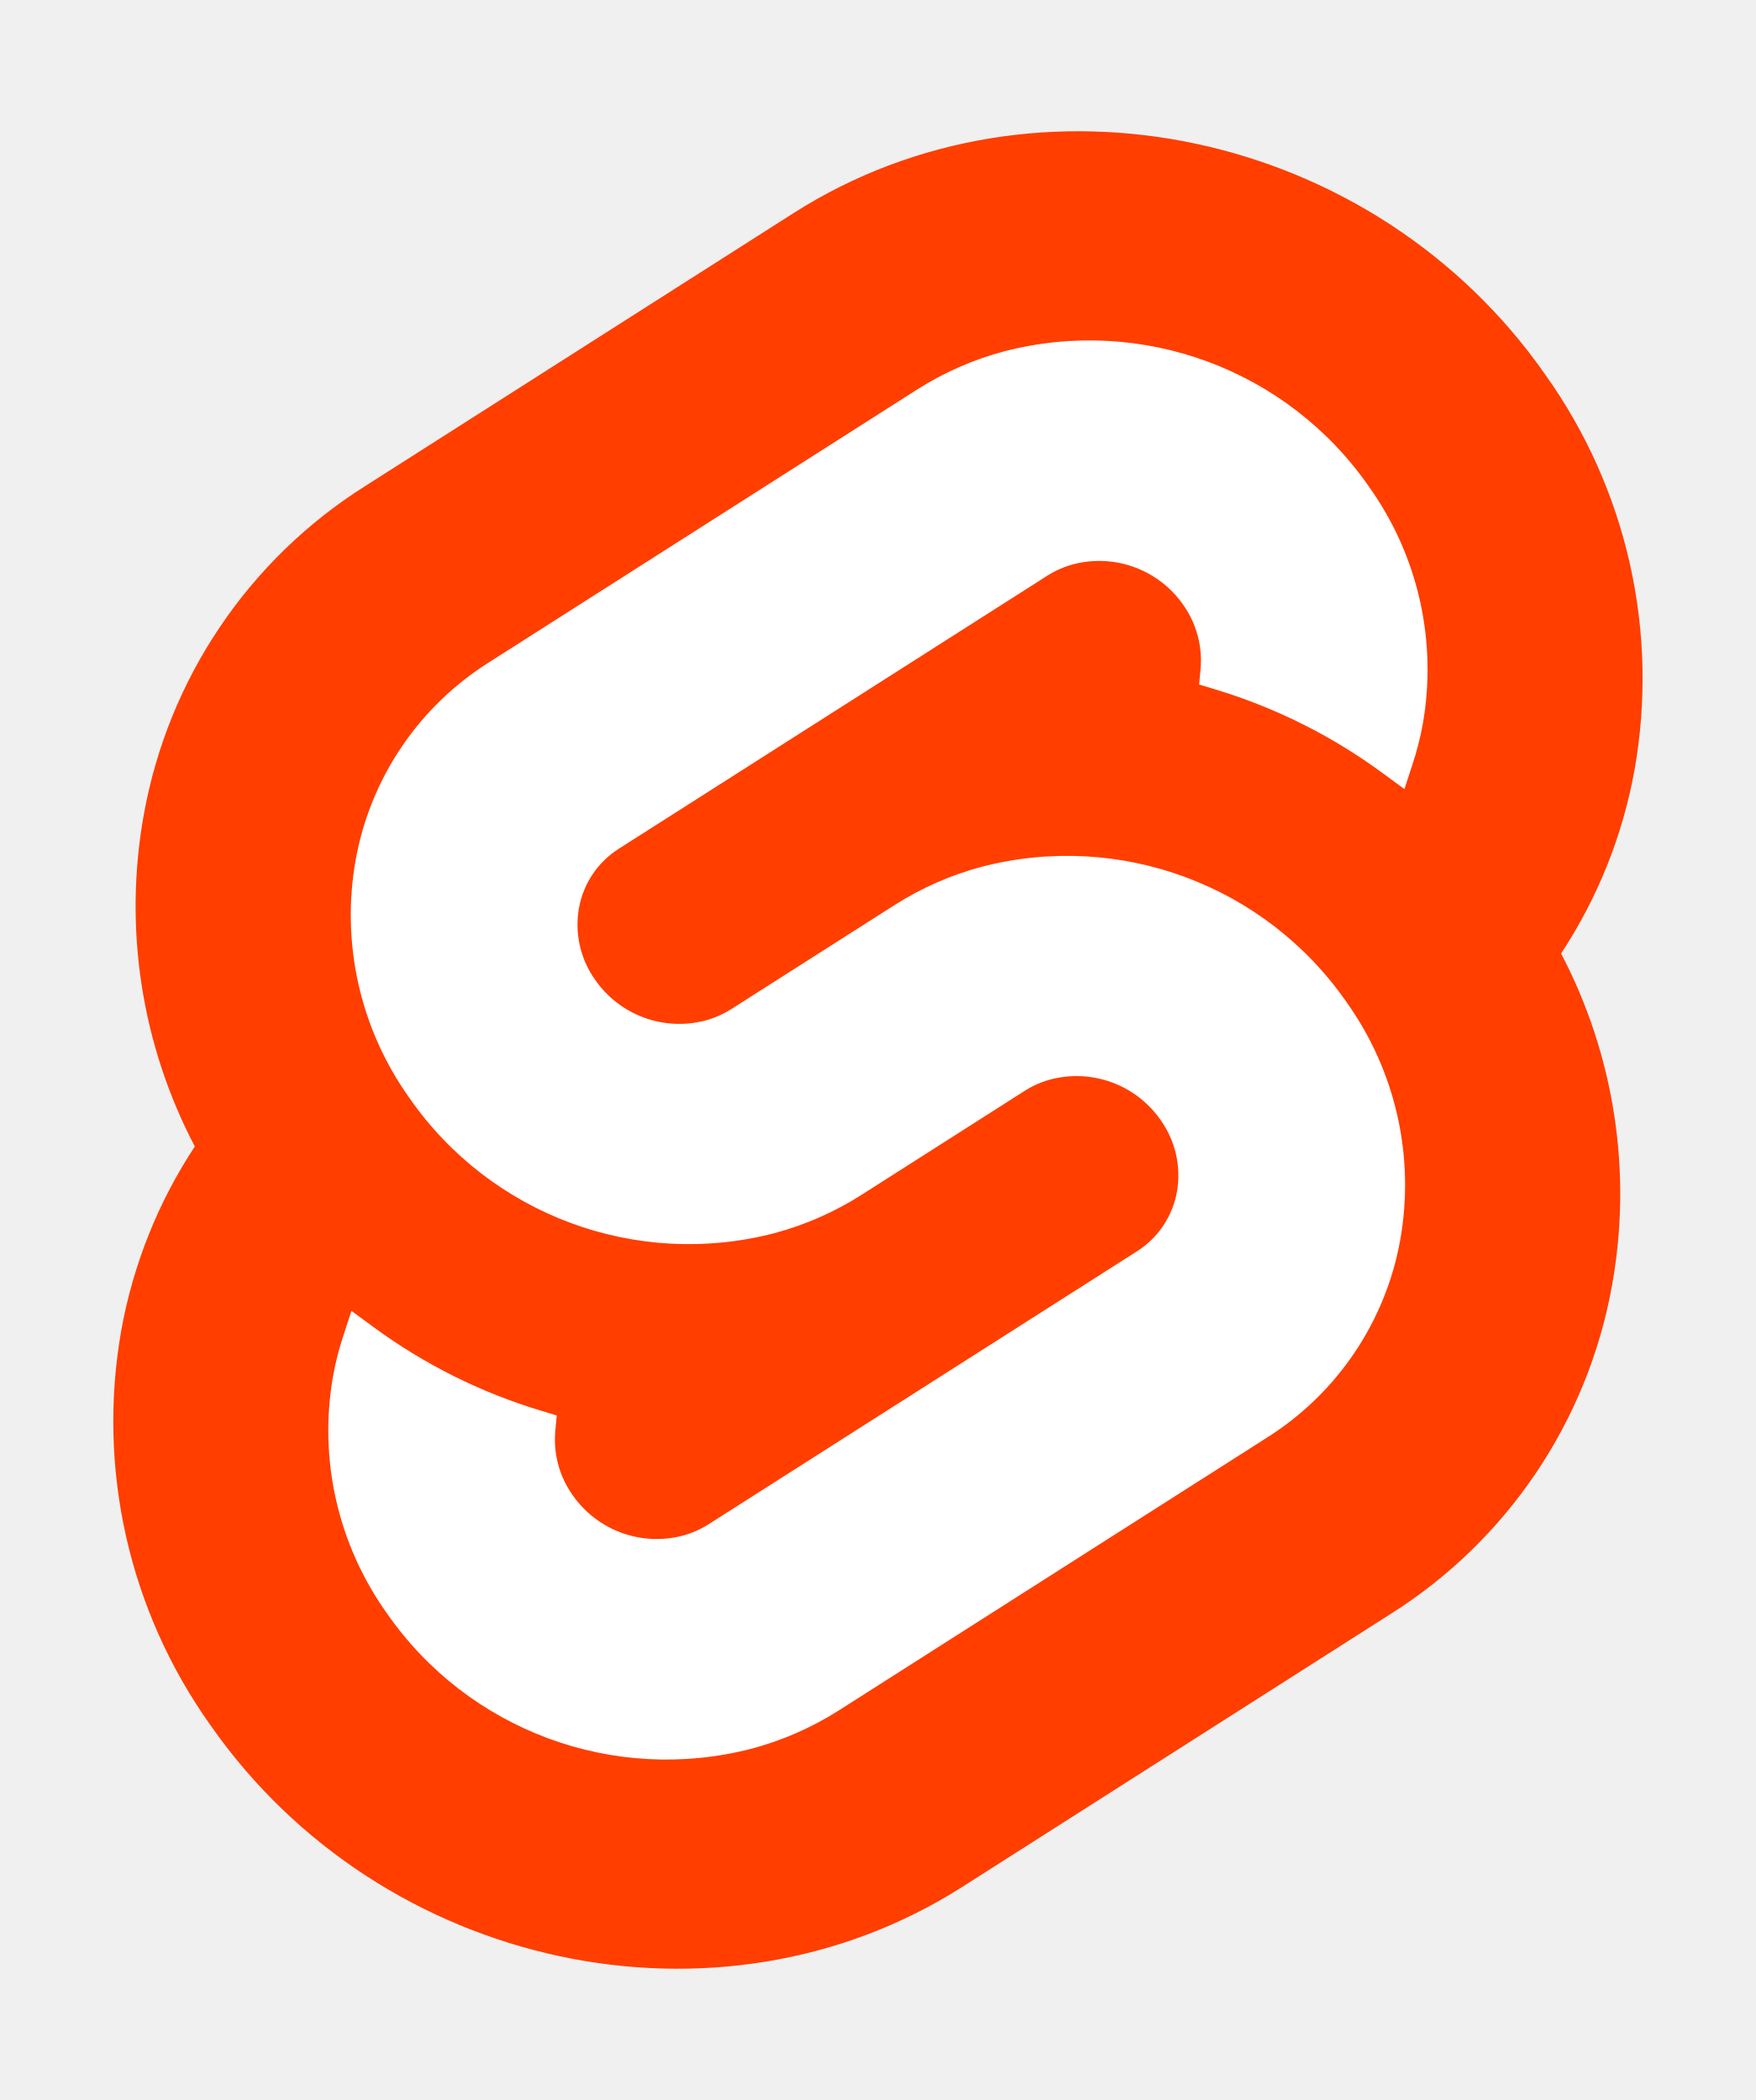
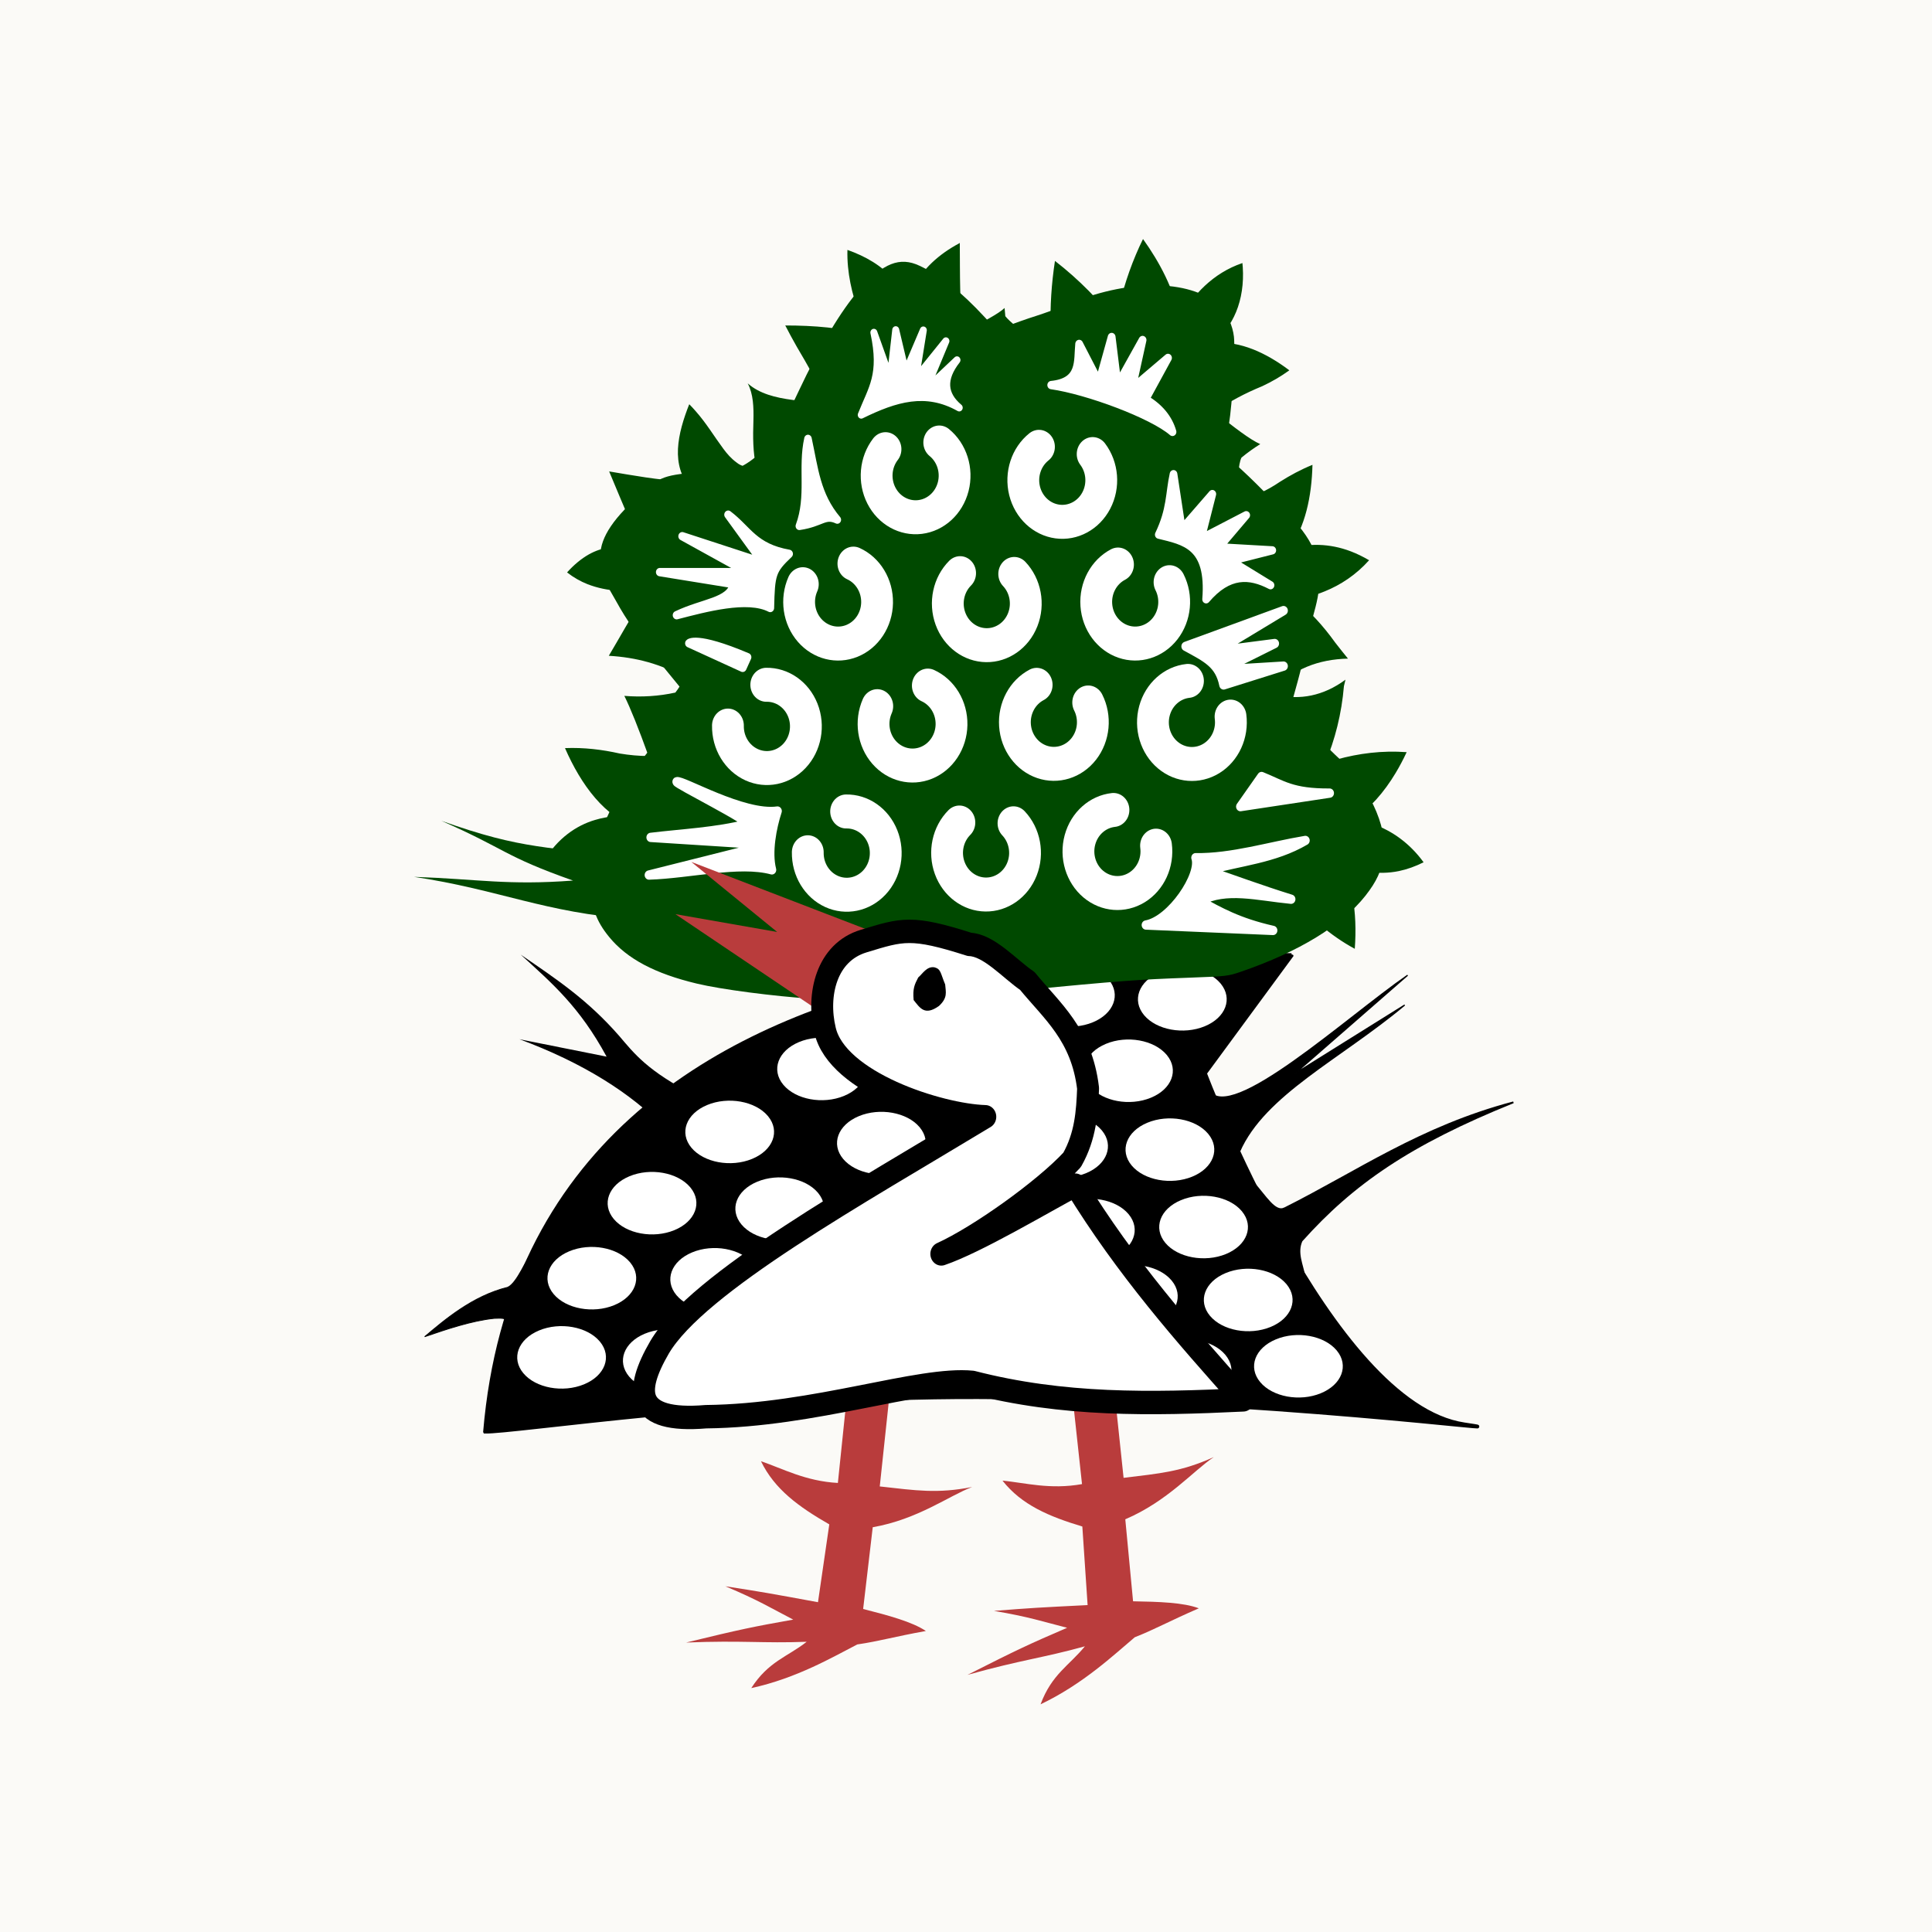
- <svg xmlns="http://www.w3.org/2000/svg" width="107" height="128" viewBox="0 0 107 128">
-   <path d="M94.157 22.819c-10.4-14.885-30.94-19.297-45.792-9.835L22.282 29.608A29.92 29.92 0 0 0 8.764 49.65a31.5 31.5 0 0 0 3.108 20.231 30 30 0 0 0-4.477 11.183 31.9 31.9 0 0 0 5.448 24.116c10.402 14.887 30.942 19.297 45.791 9.835l26.083-16.624A29.92 29.92 0 0 0 98.235 78.35a31.53 31.53 0 0 0-3.105-20.232 30 30 0 0 0 4.474-11.182 31.88 31.88 0 0 0-5.447-24.116" style="fill:#ff3e00" />
-   <path d="M45.817 106.582a20.72 20.72 0 0 1-22.237-8.243 19.17 19.17 0 0 1-3.277-14.503 18 18 0 0 1 .624-2.435l.49-1.498 1.337.981a33.6 33.6 0 0 0 10.203 5.098l.97.294-.09.968a5.85 5.85 0 0 0 1.052 3.878 6.24 6.24 0 0 0 6.695 2.485 5.8 5.8 0 0 0 1.603-.704L69.27 76.28a5.43 5.43 0 0 0 2.45-3.631 5.8 5.8 0 0 0-.987-4.371 6.24 6.24 0 0 0-6.698-2.487 5.7 5.7 0 0 0-1.6.704l-9.953 6.345a19 19 0 0 1-5.296 2.326 20.72 20.72 0 0 1-22.237-8.243 19.17 19.17 0 0 1-3.277-14.502 17.99 17.99 0 0 1 8.13-12.052l26.081-16.623a19 19 0 0 1 5.3-2.329 20.72 20.72 0 0 1 22.237 8.243 19.17 19.17 0 0 1 3.277 14.503 18 18 0 0 1-.624 2.435l-.49 1.498-1.337-.98a33.6 33.6 0 0 0-10.203-5.1l-.97-.294.09-.968a5.86 5.86 0 0 0-1.052-3.878 6.24 6.24 0 0 0-6.696-2.485 5.8 5.8 0 0 0-1.602.704L37.73 51.72a5.42 5.42 0 0 0-2.449 3.63 5.79 5.79 0 0 0 .986 4.372 6.24 6.24 0 0 0 6.698 2.486 5.8 5.8 0 0 0 1.602-.704l9.952-6.342a19 19 0 0 1 5.295-2.328 20.72 20.72 0 0 1 22.237 8.242 19.17 19.17 0 0 1 3.277 14.503 18 18 0 0 1-8.13 12.053l-26.081 16.622a19 19 0 0 1-5.3 2.328" style="fill:#fff" />
+ <svg xmlns="http://www.w3.org/2000/svg" xmlns:xlink="http://www.w3.org/1999/xlink" width="512" height="512" viewBox="0 0 512 512">
+   <rect width="512" height="512" fill="#fbfaf7" />
+   <g transform="translate(106 56)">
+     <g id="layer1" transform="translate(0 -652.362)">
+       <g id="g8091" transform="matrix(.4669 0 0 .49874 -17.75 624.086)">
+         <use xlink:href="#path8025" id="use8027" width="100%" height="100%" x="0" y="0" transform="matrix(.97502 -.21583 .22384 .97607 -18.206 79.986)" />
+         <path id="path8025" d="m 293.04,673.851 -6.481,58.538 c -18.403,-0.942 -31.307,-7.63 -43.641,-11.54 7.7,14.943 21.571,24.32 38.774,33.551 l -6.423,41.36 c -27.111,-4.674 -31.471,-5.42 -52.556,-8.462 18.844,7.429 25.513,11.406 38.505,17.71 -22.8,3.803 -29.597,5.084 -60.793,12.182 32.162,-1.206 43.32,0.489 68.436,-0.405 -10.851,7.992 -21.694,10.385 -31.456,24.617 25.977,-5.273 46.718,-16.754 60.162,-23.199 12.408,-1.699 21.107,-4.151 38.942,-7.146 -7.73,-4.878 -21.381,-8.31 -35.604,-11.696 l 5.444,-43.436 c 25.696,-4.212 43.571,-16.889 56.431,-21.38 -19.789,3.631 -31.82,1.849 -52.445,-0.302 l 6.776,-59.519 z" style="fill:#b93c3c;fill-opacity:1;fill-rule:evenodd;stroke:none;stroke-width:1px;stroke-linecap:butt;stroke-linejoin:miter;stroke-opacity:1" />
+         <path id="path8021" d="m 205.676,526.531 c -27.326,-13.071 -34.654,-22.28 -43.304,-31.744 -17.86,-19.097 -35.065,-29.803 -55.835,-43.121 17.838,15.233 33.406,27.664 48.752,54.205 l -49.475,-9.25 c 36.118,12.494 63.512,28.866 81.975,46.795 z" style="fill:#000000;fill-opacity:1;fill-rule:evenodd;stroke:none;stroke-width:1px;stroke-linecap:butt;stroke-linejoin:miter;stroke-opacity:1" />
+         <path id="path8017" d="m 539.918,586.553 c 41.6,-19.489 77.213,-43.331 130.068,-56.41 -59.049,22.309 -91.228,43.256 -120.171,73.559 -3.119,6.388 0.496,12.776 1.653,19.163 L 522.447,572.89 c 6.856,7.183 12.157,15.928 17.471,13.662 z" style="fill:#000000;fill-opacity:1;fill-rule:evenodd;stroke:#000000;stroke-width:0.918px;stroke-linecap:butt;stroke-linejoin:miter;stroke-opacity:1" />
+         <path id="path8015" d="m 497.25,523.929 c 12.092,17.887 78.176,-38.98 112.692,-61.321 l -64.011,52.288 62.354,-36.46 c -36.539,28.587 -79.532,47.527 -93.761,77.899 z" style="fill:#000000;fill-opacity:1;fill-rule:evenodd;stroke:#000000;stroke-width:0.643px;stroke-linecap:butt;stroke-linejoin:miter;stroke-opacity:1" />
+         <path id="path7953" d="m 240.701,192.268 c -5.68,0.864 -9.182,-0.211 -11.539,-2.04 -3.217,-2.178 -5.547,-4.747 -7.632,-7.387 0,0 0,0 0,0 -5.237,-6.597 -9.595,-13.516 -15.626,-19.889 0,0 -10e-6,0 -10e-6,0 -1.174,-1.278 -2.404,-2.531 -3.704,-3.746 -3.267,7.732 -5.987,15.869 -6.4,23.713 -0.403,7.704 1.719,15.096 6.67,19.797 0.146,-0.179 0.907,-0.57 1.87,-1.152 1.546,-0.849 4.203,-1.361 7.66,-2.046 l 0,0 c 3.035,-0.528 6.943,-0.876 11.654,-1.537 l 0,0 c 1.865,-0.232 4.269,-0.646 7.176,-1.369 2.082,-0.292 5.431,-1.664 9.87,-4.344 z m -38.231,10.449 c -1.215,-1.001 -2.519,-1.873 -3.904,-2.583 -14.357,-0.679 -27.99,-3.063 -41.826,-5.222 4.029,8.911 7.92,17.993 12.153,26.786 2.522,5.187 5.247,10.204 8.524,14.562 1.04,-1.599 2.326,-3.357 3.764,-5.318 6.419,-8.524 14.007,-17.542 21.301,-28.131 l 1e-5,-1e-5 c -0.046,-0.018 -0.047,-0.05 -0.011,-0.094 z m -25.053,33.543 c -3.094,-0.595 -6.203,-1.076 -9.359,-1.319 -7.327,-0.65 -15.217,0.085 -22.777,4.023 0,0 0,0 0,0 -4.426,2.343 -8.633,5.65 -12.424,9.61 3.695,2.715 7.6,4.749 11.55,6.23 11.555,4.204 23.052,4.108 34.138,3.349 -1.949,-3.967 -3.505,-7.343 -4.041,-10.177 l 0,0 c -0.363,-1.947 -0.563,-3.563 -0.305,-4.576 l 0,0 c 0.049,-0.998 0.705,-2.491 1.608,-4.381 0.431,-0.868 0.975,-1.785 1.61,-2.761 z m 1.128,21.894 c 0,0 -0.002,0.002 -0.002,0.002 -9.64,14.405 -16.653,26.379 -21.998,34.708 15.428,0.855 29.683,4.323 43.176,11.684 -8.46,-15.655 -16.127,-30.8 -21.176,-46.393 0,0 -5e-4,-0.001 -5e-4,-0.001 z m 21.176,46.394 c -1.969,3.246 -3.75,5.893 -5.4,7.869 -9.441,1.938 -19.121,2.491 -28.959,1.757 3.476,6.555 8.107,17.364 13.728,31.973 7.743,-11.58 16.469,-22.316 25.852,-32.02 -1.763,-3.219 -3.508,-6.41 -5.221,-9.579 z m -20.631,41.599 c -5.426,-0.032 -10.884,-0.487 -16.359,-1.349 -9.898,-2.086 -20.257,-3.272 -31.053,-2.872 2.287,4.913 4.829,9.62 7.651,14.045 5.696,8.955 12.639,16.845 20.73,22.167 0.81,-2.913 2.156,-6.023 3.785,-9.271 2.564,-4.956 6.056,-9.806 10.072,-14.612 l 0,0 c 1.67,-2.746 3.396,-5.45 5.174,-8.109 z m -19.031,31.991 c -3.765,0.275 -7.536,0.894 -11.272,1.947 -10.75,2.927 -21.374,9.895 -28.761,21.385 1.68,0.733 3.37,1.38 5.065,1.938 14.962,4.723 29.151,1.956 40.749,-3.886 -2.811,-2.905 -4.999,-5.802 -5.758,-8.514 l 0,0 c -1.02,-2.542 -1.172,-5.928 -0.734,-9.366 0.134,-1.131 0.377,-2.301 0.711,-3.505 z m 5.78,21.384 c -0.73,1.499 -1.393,3.051 -1.989,4.645 -4.505,12.575 -4.973,27.127 -3.312,41.835 6.162,-3.606 11.856,-7.681 17.202,-11.976 6.863,-5.506 13.155,-11.41 19.003,-17.603 -3.387,-1.149 -6.685,-2.406 -9.881,-3.794 l 0,0 c -7.932,-3.546 -14.96,-7.226 -19.849,-11.927 l 0,-1e-5 c -0.402,-0.393 -0.794,-0.787 -1.175,-1.181 z m 30.905,16.902 c 2.081,15.256 6.29,30.739 11.607,46.076 3.654,-4.091 7.164,-8.253 10.561,-12.459 6.355,-8.043 12.558,-16.153 18.586,-24.33 -4.548,-0.704 -9.096,-1.448 -13.642,-2.227 -9.441,-1.937 -18.558,-4.157 -27.111,-7.06 z m 40.754,9.287 c 5.205,14.762 10.853,29.488 17.032,44.149 9.232,-12.749 18.022,-25.668 26.291,-38.76 -14.438,-1.317 -28.884,-3.155 -43.323,-5.39 z m 43.323,5.39 c 4.669,10.904 9.655,21.761 14.998,32.558 1.715,3.469 3.465,6.931 5.247,10.384 8.232,-13.381 15.937,-26.927 23.201,-40.6 -8.861,-0.151 -17.694,-0.487 -26.49,-1.041 -5.65,-0.349 -11.302,-0.785 -16.956,-1.301 z m 43.446,2.342 c 7.299,13.92 15.11,27.717 23.322,41.385 4.298,-8.266 8.452,-16.567 12.48,-24.896 2.754,-5.69 5.457,-11.392 8.123,-17.102 -2.892,0.116 -5.779,0.222 -8.661,0.313 -11.792,0.374 -23.553,0.499 -35.265,0.3 z m 43.925,-0.613 c 8.196,13.476 16.699,26.861 25.276,40.212 6.553,-14.171 12.963,-28.364 19.44,-42.551 -15.049,0.858 -29.95,1.745 -44.716,2.339 z m 44.716,-2.339 c 3.61,5.613 7.221,11.227 10.816,16.847 4.935,7.726 9.887,15.463 14.843,23.213 6.482,-14.135 12.938,-28.235 19.419,-42.291 -11.768,0.459 -23.508,1.031 -35.22,1.677 -3.293,0.181 -6.58,0.366 -9.859,0.553 z m 45.078,-2.23 c 8.564,13.469 17.124,26.986 25.616,40.562 5.312,-11.425 10.655,-22.812 16.059,-34.157 1.128,-2.608 2.222,-5.22 3.276,-7.836 -1.212,0.123 -2.428,0.241 -3.648,0.354 -13.804,0.162 -27.572,0.542 -41.303,1.077 z m 44.951,-1.431 c 8.047,13.031 17.104,25.801 27.856,37.807 5.633,-15.039 9.763,-30.192 11.681,-45.259 -12.329,3.898 -25.671,6.042 -39.537,7.452 z m 39.537,-7.452 c 0.539,0.579 1.084,1.155 1.633,1.728 10.141,10.424 21.684,20.31 35.845,27.461 0.763,-9.682 0.455,-19.16 -1.323,-28.093 -1.249,-6.191 -3.273,-12.08 -6.069,-17.319 -1.3,1.331 -2.754,2.635 -4.301,3.903 -6.39,5.176 -15.126,8.788 -24.795,12.003 l 0,0 c -0.329,0.107 -0.659,0.213 -0.989,0.317 z m 30.086,-16.224 c 9.573,4.326 20.629,6.358 32.414,4.117 4.681,-0.918 9.401,-2.497 14.034,-4.677 -7.751,-10.006 -17.779,-16.653 -28.112,-20.082 -3.874,-1.313 -7.8,-2.216 -11.738,-2.775 0.247,1.265 0.413,2.506 0.488,3.717 l -10e-6,0 c 0.301,4.369 -0.215,8.697 -1.784,12.033 -0.976,2.6 -2.872,5.179 -5.302,7.667 z m 6.598,-23.417 c 9.339,-5.622 17.453,-14.393 23.98,-24.586 2.261,-3.517 4.348,-7.217 6.264,-11.07 -13.921,-0.962 -27.275,0.647 -39.753,3.9 -2.197,0.574 -4.367,1.202 -6.507,1.884 0.582,0.67 1.155,1.349 1.719,2.037 l 0,0 c 4.212,5.193 7.805,10.63 10.392,16.253 l 0,0 c 1.782,3.983 3.185,7.886 3.905,11.582 z m -16.017,-29.872 c 5.595,-12.401 9.333,-26.163 10.649,-40.848 0.295,-1.257 0.589,-2.409 0.879,-3.453 -12.412,8.63 -26.189,11.08 -39.043,7.942 -0.63,-0.684 -1.302,-1.451 -2.019,-2.299 -0.312,1.056 -0.629,2.113 -0.949,3.169 6.012,6.957 12.07,15.076 18.222,23.774 l 0,0 c 4.416,3.466 8.522,7.41 12.26,11.715 z m -29.533,-38.658 c 11.536,-11.352 25.684,-16.46 42.489,-16.835 -2.106,-2.377 -4.514,-5.221 -7.237,-8.502 -6.787,-8.841 -14.434,-16.811 -22.932,-22.829 -0.935,3.677 -2.302,7.49 -3.916,11.408 -1.804,12.321 -4.794,24.532 -8.405,36.759 z m 12.321,-48.167 c 5.714,-0.876 11.414,-2.288 17.027,-4.427 8.925,-3.384 17.655,-8.704 25.128,-16.514 -3.392,-1.869 -6.851,-3.45 -10.342,-4.704 -12.04,-4.313 -24.315,-4.431 -35.03,-1.282 1.808,2.751 3.168,5.77 3.868,8.781 l 0,1e-5 c 0.907,3.447 0.968,7.527 0.514,11.818 -0.215,2.057 -0.615,4.168 -1.164,6.327 z m -3.218,-26.926 c 0,0 0.026,-0.033 0.026,-0.033 9.071,-11.647 12.77,-27.813 13.199,-44.677 -6.557,2.492 -12.689,5.59 -18.438,9.004 -7.632,4.875 -15.482,8.182 -23.941,9.583 4.11,3.523 8.03,7.094 11.713,10.788 l 10e-6,0 c 7.553,4.818 14.062,9.698 17.433,15.324 l 0,0 c 0,0 0.007,0.011 0.007,0.011 z M 513.558,209.992 c -0.075,-11.095 0.224,-18.698 2.051,-22.385 3.4,-2.653 6.961,-5.045 10.678,-7.209 -5.859,-2.435 -14.394,-8.621 -25.834,-17.099 -0.812,10.59 -2.561,21.363 -4.702,32.311 6.214,4.836 12.189,9.565 17.808,14.381 z m -13.105,-46.693 c 8.251,-5.544 17.28,-9.956 26.995,-13.686 5.21,-2.296 10.392,-5.046 15.357,-8.429 -13.216,-9.355 -27.92,-15.597 -42.035,-14.566 -0.441,0.035 -0.88,0.077 -1.318,0.125 0.041,0.105 0.082,0.21 0.122,0.316 2.105,4.723 1.957,11.576 1.29,19.277 l 0,0 c 0.192,5.6 0.026,11.255 -0.412,16.963 z m -1,-36.555 c 5.449,-4.111 10.115,-9.709 13.137,-16.576 3.053,-6.935 4.397,-15.143 3.789,-23.751 0,0 0,-2e-6 0,-2e-6 -0.054,-0.741 -0.122,-1.485 -0.202,-2.231 -16.824,5.359 -28.075,16.976 -35.692,29.437 5.236,1.147 9.806,2.617 12.722,4.971 1.459,1.064 2.75,2.281 3.721,3.576 l 0,0 c 0.994,1.258 1.839,2.837 2.524,4.574 z m -18.968,-13.121 c -0.101,-0.54 -0.21,-1.08 -0.325,-1.62 -3.133,-14.126 -10.708,-27.912 -20.404,-40.58 -1.461,2.76 -2.813,5.544 -4.069,8.342 -5.293,11.743 -8.972,23.739 -11.366,35.743 4.918,-1.148 9.839,-1.996 14.73,-2.48 7.445,-0.683 14.514,-0.747 20.84,0.466 l 0,0 c 0.199,0.042 0.396,0.085 0.593,0.128 z m -36.163,1.885 c -4.654,-5.744 -9.796,-11.255 -15.332,-16.503 -5.946,-5.638 -12.35,-10.983 -19.212,-15.958 -1.983,12.163 -2.82,24.234 -2.437,36.003 -0.403,3.518 -1.142,6.96 -2.201,10.309 2.206,-0.612 4.437,-1.21 6.689,-1.798 l 0,0 c 7.293,-3.852 15.045,-7.007 23.063,-9.498 l 0,0 c 3.137,-0.964 6.283,-1.822 9.431,-2.556 z m -39.182,13.852 c -13.729,-8.137 -21.38,-14.302 -23.543,-16.945 -0.168,-1.442 -0.304,-2.89 -0.41,-4.344 -3.745,3.32 -12.317,7.221 -23.413,13.181 7.053,4.857 14.035,10.599 21.186,16.651 8.12,-3.186 16.934,-5.981 26.18,-8.544 z m -47.366,-8.107 c -2.217,-15.129 -1.86,-30.833 -2.008,-47.775 -0.175,0.11 -0.351,0.22 -0.527,0.331 0,0 0,2e-6 0,2e-6 -11.204,5.592 -20.827,13.653 -25.761,23.437 0,0 0,2e-6 0,2e-6 -1.61,3.213 -2.727,6.579 -3.349,9.983 0.751,-0.03 1.493,-0.002 2.209,0.086 l 0,0 c 2.285,0.15 5.042,1.213 8.051,2.68 l 0,0 c 7.355,2.513 14.406,6.452 21.386,11.258 z m -31.645,-14.024 c -1.449,-5.193 -4.219,-10.179 -8.14,-14.5 -6.445,-7.083 -15.666,-12.123 -26.005,-15.522 -0.332,12.156 2.629,23.481 6.564,33.693 1.536,3.973 3.254,7.822 5.121,11.569 1.074,-1.275 2.169,-2.502 3.292,-3.674 5.745,-5.535 10.843,-10.139 15.441,-10.954 l 0,0 c 1.205,-0.353 2.477,-0.561 3.728,-0.611 z m -22.46,15.24 c -14.678,-3.96 -30.772,-5.107 -46.965,-5.116 2.11,3.86 4.309,7.634 6.563,11.342 5.991,9.514 11.926,19.114 16.989,29.525 3.259,-4.9 6.166,-9.742 8.869,-14.41 4.675,-7.862 9.351,-15.173 14.545,-21.342 z m -23.414,35.752 c -6.54,-0.143 -13.034,-0.513 -19.382,-1.3 -9.49,-1.158 -18.884,-3.276 -25.483,-8.811 -1e-5,-1e-5 0.027,0.058 0.027,0.058 0,0 1e-5,0 1e-5,0 3.159,5.653 3.41,12.689 3.21,19.78 0,0 0,0 0,0 -0.301,8.464 -0.338,16.924 1.613,24.628 2.106,-1.411 4.894,-2.792 8.184,-4.414 3.371,-1.547 7.505,-3.813 12.104,-7.177 l 0,0 c 5.857,-4.66 10.245,-9.521 13.521,-14.003 l 0,0 c 2.213,-2.924 4.271,-5.853 6.206,-8.761 z" style="fill:#004900;fill-opacity:1;fill-rule:evenodd;stroke:none;stroke-width:1px;stroke-linecap:butt;stroke-linejoin:miter;stroke-opacity:1" />
+         <path id="path7923" d="M 86.23,705.128 C 113.37,405.429 543.655,454.441 544.398,451.789 l -49.41,62.904 c 0,0 70.699,175.958 147.197,186.584 44.361,6.162 -117.168,-14.07 -276.181,-14.466 -131.196,-0.327 -264.511,18.828 -279.773,18.319 z" style="fill:#000000;fill-opacity:1;fill-rule:evenodd;stroke:#000000;stroke-width:1.993;stroke-linecap:butt;stroke-linejoin:miter;stroke-miterlimit:4;stroke-dasharray:none;stroke-opacity:1" />
+         <path id="path7927" d="m 202.859,575.398 a 25.183,16.606 0 0 1 -9.095,22.669 25.183,16.606 0 0 1 -34.405,-5.929 25.183,16.606 0 0 1 8.889,-22.705 25.183,16.606 0 0 1 34.458,5.794" style="opacity:1;fill:#ffffff;fill-opacity:1;fill-rule:nonzero;stroke:none;stroke-width:2;stroke-linecap:butt;stroke-linejoin:miter;stroke-miterlimit:4;stroke-dasharray:none;stroke-dashoffset:0;stroke-opacity:1" />
+         <path id="path7931" d="m 246.946,537.544 a 25.183,16.606 0 0 1 -9.095,22.669 25.183,16.606 0 0 1 -34.405,-5.929 25.183,16.606 0 0 1 8.889,-22.705 25.183,16.606 0 0 1 34.458,5.794" style="opacity:1;fill:#ffffff;fill-opacity:1;fill-rule:nonzero;stroke:none;stroke-width:2;stroke-linecap:butt;stroke-linejoin:miter;stroke-miterlimit:4;stroke-dasharray:none;stroke-dashoffset:0;stroke-opacity:1" />
+         <path id="path7933" d="m 275.349,578.31 a 25.183,16.606 0 0 1 -9.095,22.669 25.183,16.606 0 0 1 -34.405,-5.929 25.183,16.606 0 0 1 8.889,-22.705 25.183,16.606 0 0 1 34.458,5.794" style="opacity:1;fill:#ffffff;fill-opacity:1;fill-rule:nonzero;stroke:none;stroke-width:2;stroke-linecap:butt;stroke-linejoin:miter;stroke-miterlimit:4;stroke-dasharray:none;stroke-dashoffset:0;stroke-opacity:1" />
+         <path id="path7935" d="m 238.425,615.854 a 25.183,16.606 0 0 1 -9.095,22.669 25.183,16.606 0 0 1 -34.405,-5.929 25.183,16.606 0 0 1 8.889,-22.705 25.183,16.606 0 0 1 34.458,5.794" style="opacity:1;fill:#ffffff;fill-opacity:1;fill-rule:nonzero;stroke:none;stroke-width:2;stroke-linecap:butt;stroke-linejoin:miter;stroke-miterlimit:4;stroke-dasharray:none;stroke-dashoffset:0;stroke-opacity:1" />
+         <path id="path7937" d="m 168.699,615.261 a 25.183,16.606 0 0 1 -9.095,22.669 25.183,16.606 0 0 1 -34.405,-5.929 25.183,16.606 0 0 1 8.889,-22.705 25.183,16.606 0 0 1 34.458,5.794" style="opacity:1;fill:#ffffff;fill-opacity:1;fill-rule:nonzero;stroke:none;stroke-width:2;stroke-linecap:butt;stroke-linejoin:miter;stroke-miterlimit:4;stroke-dasharray:none;stroke-dashoffset:0;stroke-opacity:1" />
+         <path id="path7939" d="m 211.535,659.073 a 25.183,16.606 0 0 1 -9.095,22.669 25.183,16.606 0 0 1 -34.405,-5.929 25.183,16.606 0 0 1 8.889,-22.705 25.183,16.606 0 0 1 34.458,5.794" style="opacity:1;fill:#ffffff;fill-opacity:1;fill-rule:nonzero;stroke:none;stroke-width:2;stroke-linecap:butt;stroke-linejoin:miter;stroke-miterlimit:4;stroke-dasharray:none;stroke-dashoffset:0;stroke-opacity:1" />
+         <path id="path7941" d="m 151.532,657.338 a 25.183,16.606 0 0 1 -9.095,22.669 25.183,16.606 0 0 1 -34.405,-5.929 25.183,16.606 0 0 1 8.889,-22.705 25.183,16.606 0 0 1 34.458,5.794" style="opacity:1;fill:#ffffff;fill-opacity:1;fill-rule:nonzero;stroke:none;stroke-width:2;stroke-linecap:butt;stroke-linejoin:miter;stroke-miterlimit:4;stroke-dasharray:none;stroke-dashoffset:0;stroke-opacity:1" />
+         <path id="path7989" d="m 451.646,589.667 a 25.183,16.606 0 0 1 -9.095,22.669 25.183,16.606 0 0 1 -34.405,-5.929 25.183,16.606 0 0 1 8.889,-22.705 25.183,16.606 0 0 1 34.458,5.794" style="opacity:1;fill:#ffffff;fill-opacity:1;fill-rule:nonzero;stroke:none;stroke-width:2;stroke-linecap:butt;stroke-linejoin:miter;stroke-miterlimit:4;stroke-dasharray:none;stroke-dashoffset:0;stroke-opacity:1" />
+         <path id="path7991" d="m 476.057,624.897 a 25.183,16.606 0 0 1 -9.095,22.669 25.183,16.606 0 0 1 -34.405,-5.929 25.183,16.606 0 0 1 8.889,-22.705 25.183,16.606 0 0 1 34.458,5.794" style="opacity:1;fill:#ffffff;fill-opacity:1;fill-rule:nonzero;stroke:none;stroke-width:2;stroke-linecap:butt;stroke-linejoin:miter;stroke-miterlimit:4;stroke-dasharray:none;stroke-dashoffset:0;stroke-opacity:1" />
+         <path id="path7993" d="m 506.578,664.416 a 25.183,16.606 0 0 1 -9.095,22.669 25.183,16.606 0 0 1 -34.405,-5.929 25.183,16.606 0 0 1 8.889,-22.705 25.183,16.606 0 0 1 34.458,5.794" style="opacity:1;fill:#ffffff;fill-opacity:1;fill-rule:nonzero;stroke:none;stroke-width:2;stroke-linecap:butt;stroke-linejoin:miter;stroke-miterlimit:4;stroke-dasharray:none;stroke-dashoffset:0;stroke-opacity:1" />
+         <path id="path7995" d="m 515.923,588.085 a 25.183,16.606 0 0 1 -9.095,22.669 25.183,16.606 0 0 1 -34.405,-5.929 25.183,16.606 0 0 1 8.889,-22.705 25.183,16.606 0 0 1 34.458,5.794" style="opacity:1;fill:#ffffff;fill-opacity:1;fill-rule:nonzero;stroke:none;stroke-width:2;stroke-linecap:butt;stroke-linejoin:miter;stroke-miterlimit:4;stroke-dasharray:none;stroke-dashoffset:0;stroke-opacity:1" />
+         <path id="path7997" d="m 541.255,626.84 a 25.183,16.606 0 0 1 -9.095,22.669 25.183,16.606 0 0 1 -34.405,-5.929 25.183,16.606 0 0 1 8.889,-22.705 25.183,16.606 0 0 1 34.458,5.794" style="opacity:1;fill:#ffffff;fill-opacity:1;fill-rule:nonzero;stroke:none;stroke-width:2;stroke-linecap:butt;stroke-linejoin:miter;stroke-miterlimit:4;stroke-dasharray:none;stroke-dashoffset:0;stroke-opacity:1" />
+         <path id="path7999" d="m 569.762,662.064 a 25.183,16.606 0 0 1 -9.095,22.669 25.183,16.606 0 0 1 -34.405,-5.929 25.183,16.606 0 0 1 8.889,-22.705 25.183,16.606 0 0 1 34.458,5.794" style="opacity:1;fill:#ffffff;fill-opacity:1;fill-rule:nonzero;stroke:none;stroke-width:2;stroke-linecap:butt;stroke-linejoin:miter;stroke-miterlimit:4;stroke-dasharray:none;stroke-dashoffset:0;stroke-opacity:1" />
+         <path id="path8001" d="m 496.812,546.958 a 25.183,16.606 0 0 1 -9.095,22.669 25.183,16.606 0 0 1 -34.405,-5.929 25.183,16.606 0 0 1 8.889,-22.705 25.183,16.606 0 0 1 34.458,5.794" style="opacity:1;fill:#ffffff;fill-opacity:1;fill-rule:nonzero;stroke:none;stroke-width:2;stroke-linecap:butt;stroke-linejoin:miter;stroke-miterlimit:4;stroke-dasharray:none;stroke-dashoffset:0;stroke-opacity:1" />
+         <path id="path8003" d="m 436.464,545.148 a 25.183,16.606 0 0 1 -9.095,22.669 25.183,16.606 0 0 1 -34.405,-5.929 25.183,16.606 0 0 1 8.889,-22.705 25.183,16.606 0 0 1 34.458,5.794" style="opacity:1;fill:#ffffff;fill-opacity:1;fill-rule:nonzero;stroke:none;stroke-width:2;stroke-linecap:butt;stroke-linejoin:miter;stroke-miterlimit:4;stroke-dasharray:none;stroke-dashoffset:0;stroke-opacity:1" />
+         <path id="path8005" d="m 473.296,505.04 a 25.183,16.606 0 0 1 -9.095,22.669 25.183,16.606 0 0 1 -34.405,-5.929 25.183,16.606 0 0 1 8.889,-22.705 25.183,16.606 0 0 1 34.458,5.794" style="opacity:1;fill:#ffffff;fill-opacity:1;fill-rule:nonzero;stroke:none;stroke-width:2;stroke-linecap:butt;stroke-linejoin:miter;stroke-miterlimit:4;stroke-dasharray:none;stroke-dashoffset:0;stroke-opacity:1" />
+         <path id="path8007" d="m 440.326,464.964 a 25.183,16.606 0 0 1 -9.095,22.669 25.183,16.606 0 0 1 -34.405,-5.929 25.183,16.606 0 0 1 8.889,-22.705 25.183,16.606 0 0 1 34.458,5.794" style="opacity:1;fill:#ffffff;fill-opacity:1;fill-rule:nonzero;stroke:none;stroke-width:2;stroke-linecap:butt;stroke-linejoin:miter;stroke-miterlimit:4;stroke-dasharray:none;stroke-dashoffset:0;stroke-opacity:1" />
+         <path id="path8009" d="m 503.854,467.076 a 25.183,16.606 0 0 1 -9.095,22.669 25.183,16.606 0 0 1 -34.405,-5.929 25.183,16.606 0 0 1 8.889,-22.705 25.183,16.606 0 0 1 34.458,5.794" style="opacity:1;fill:#ffffff;fill-opacity:1;fill-rule:nonzero;stroke:none;stroke-width:2;stroke-linecap:butt;stroke-linejoin:miter;stroke-miterlimit:4;stroke-dasharray:none;stroke-dashoffset:0;stroke-opacity:1" />
+         <path id="path7987" d="m 272.889,475.193 c -23.29,-1.45 -52.549,-5.035 -66.379,-8.134 -23.801,-5.332 -39.509,-13.128 -49.651,-24.644 -7.68,-8.72 -10.404,-16.145 -10.427,-28.431 -0.041,-20.878 11.869,-46.581 32.612,-70.38 2.292,-2.63 5.269,-7.212 6.615,-10.183 1.346,-2.971 4.563,-9.413 7.148,-14.315 l 4.7,-8.914 -12.415,-14.2 c -13.198,-15.095 -18.154,-21.62 -24.332,-32.041 -2.116,-3.568 -5.078,-8.313 -6.582,-10.543 -3.34,-4.951 -2.434,-9.49 -2.413,-14.064 0.043,-9.307 7.596,-20.256 24.587,-33.587 7.625,-5.983 8.916,-9.255 31.466,-10.291 9.629,-0.443 18.804,-1.222 20.389,-1.733 7.204,-2.319 16.643,-9.472 22.408,-16.981 3.411,-4.443 5.418,-8.033 13.59,-24.311 12.254,-24.411 24.419,-43.449 34.598,-54.146 13.417,-14.1 22.928,-17.626 34.141,-12.658 12.476,5.527 23.265,13.499 36.976,27.323 l 6.945,7.002 6.388,-2.449 c 3.513,-1.347 10.604,-3.695 15.757,-5.217 5.153,-1.522 14.071,-4.595 19.819,-6.828 34.556,-13.425 70.305,-12.414 85.271,2.41 3.661,3.627 6.56,9.771 7.25,15.369 0.857,6.948 -0.866,35.397 -2.824,46.632 -3.094,17.751 -3.519,15.419 3.901,21.368 3.532,2.832 10.469,9.036 15.416,13.787 4.947,4.751 11.002,10.258 13.455,12.238 6.157,4.969 12.412,12.722 15.043,18.646 4.594,10.346 4.769,19.59 0.633,33.501 -1.361,4.577 -3.367,12.518 -4.459,17.648 -1.092,5.129 -3.34,13.911 -4.996,19.515 l -3.011,10.189 5.346,6.436 c 2.941,3.54 7.274,9.047 9.629,12.237 2.355,3.19 6.49,7.648 9.188,9.906 18.858,15.78 30.14,37.737 27.683,53.876 -1.196,7.859 -4.002,13.584 -10.365,21.148 -13.29,15.799 -37.772,29.795 -70.588,40.354 -7.289,2.346 -8.348,2.462 -28.828,3.167 -30.652,1.055 -38.505,1.607 -96.933,6.815 -17.441,1.554 -37.224,3.208 -43.962,3.676 -17.268,1.197 -59.087,1.662 -72.79,0.809 z" style="opacity:1;fill:#004900;fill-opacity:1;fill-rule:nonzero;stroke:none;stroke-width:2;stroke-linecap:butt;stroke-linejoin:miter;stroke-miterlimit:4;stroke-dasharray:none;stroke-dashoffset:0;stroke-opacity:1" />
+         <path id="path8081" d="m 252.276,375.371 c -19.342,2.588 -54.338,-16.753 -57.163,-15.571 -1.35,0.565 43.655,21.608 39.923,22.51 -17.524,4.238 -36.727,5.019 -54.682,7.062 l 67,4 -68,16 c 23.166,-0.687 51.346,-7.42 69.75,-2.75 -2.595,-9.502 0.193,-22.678 3.172,-31.251 z" style="fill:#ffffff;fill-opacity:1;fill-rule:evenodd;stroke:#ffffff;stroke-width:4.946;stroke-linecap:butt;stroke-linejoin:round;stroke-miterlimit:4;stroke-dasharray:none;stroke-opacity:1" />
+         <path id="path8019" d="m 309.658,440.694 -106.31,-38.309 48.758,37.236 -57.768,-9.475 84.384,53.223 z" style="fill:#b93c3c;fill-opacity:1;fill-rule:evenodd;stroke:none;stroke-width:1px;stroke-linecap:butt;stroke-linejoin:miter;stroke-opacity:1" />
+         <g id="g7969" transform="translate(29.358 -235.497)scale(.8878)">
+           <path id="path7899" d="m -147.746,567.81 a 24.924,24.924 0 0 1 -15.228,23.358 24.924,24.924 0 0 1 -27.359,-5.381 24.924,24.924 0 0 1 -5.248,-27.385 24.924,24.924 0 0 1 23.431,-15.115" style="opacity:1;fill:#004900;fill-opacity:1;fill-rule:nonzero;stroke:#ffffff;stroke-width:20.336;stroke-linecap:round;stroke-linejoin:round;stroke-miterlimit:4;stroke-dasharray:none;stroke-dashoffset:0;stroke-opacity:1" transform="rotate(-51.76)" />
+           <path id="path7901" d="M 65.342,652.413 A 24.924,24.924 0 0 1 50.114,675.771 24.924,24.924 0 0 1 22.755,670.39 24.924,24.924 0 0 1 17.506,643.005 24.924,24.924 0 0 1 40.938,627.891" style="opacity:1;fill:#004900;fill-opacity:1;fill-rule:nonzero;stroke:#ffffff;stroke-width:20.336;stroke-linecap:round;stroke-linejoin:round;stroke-miterlimit:4;stroke-dasharray:none;stroke-dashoffset:0;stroke-opacity:1" transform="rotate(-37.932)" />
+           <path id="path7903" d="m -94.167,671.856 a 24.924,24.924 0 0 1 -15.228,23.358 24.924,24.924 0 0 1 -27.359,-5.381 24.924,24.924 0 0 1 -5.248,-27.385 24.924,24.924 0 0 1 23.431,-15.115" style="opacity:1;fill:#004900;fill-opacity:1;fill-rule:nonzero;stroke:#ffffff;stroke-width:20.336;stroke-linecap:round;stroke-linejoin:round;stroke-miterlimit:4;stroke-dasharray:none;stroke-dashoffset:0;stroke-opacity:1" transform="rotate(-44.364)" />
+           <path id="path7905" d="m -371.41,493.371 a 24.924,24.924 0 0 1 -15.228,23.358 24.924,24.924 0 0 1 -27.359,-5.381 24.924,24.924 0 0 1 -5.248,-27.385 24.924,24.924 0 0 1 23.431,-15.115" style="opacity:1;fill:#004900;fill-opacity:1;fill-rule:nonzero;stroke:#ffffff;stroke-width:20.336;stroke-linecap:round;stroke-linejoin:round;stroke-miterlimit:4;stroke-dasharray:none;stroke-dashoffset:0;stroke-opacity:1" transform="rotate(-65.998)" />
+           <path id="path7907" d="m 192.162,720.083 a 24.924,24.924 0 0 1 -15.228,23.358 24.924,24.924 0 0 1 -27.359,-5.381 24.924,24.924 0 0 1 -5.248,-27.385 24.924,24.924 0 0 1 23.431,-15.115" style="opacity:1;fill:#004900;fill-opacity:1;fill-rule:nonzero;stroke:#ffffff;stroke-width:20.336;stroke-linecap:round;stroke-linejoin:round;stroke-miterlimit:4;stroke-dasharray:none;stroke-dashoffset:0;stroke-opacity:1" transform="rotate(-27.375)" />
+           <path id="path7909" d="m -418.742,566.537 a 24.924,24.924 0 0 1 -15.228,23.358 24.924,24.924 0 0 1 -27.359,-5.381 24.924,24.924 0 0 1 -5.248,-27.385 24.924,24.924 0 0 1 23.431,-15.115" style="opacity:1;fill:#004900;fill-opacity:1;fill-rule:nonzero;stroke:#ffffff;stroke-width:20.336;stroke-linecap:round;stroke-linejoin:round;stroke-miterlimit:4;stroke-dasharray:none;stroke-dashoffset:0;stroke-opacity:1" transform="rotate(-65.998)" />
+           <path id="path7911" d="M 112.879,760.11 A 24.924,24.924 0 0 1 97.651,783.468 24.924,24.924 0 0 1 70.291,778.087 24.924,24.924 0 0 1 65.043,750.702 24.924,24.924 0 0 1 88.474,735.588" style="opacity:1;fill:#004900;fill-opacity:1;fill-rule:nonzero;stroke:#ffffff;stroke-width:20.336;stroke-linecap:round;stroke-linejoin:round;stroke-miterlimit:4;stroke-dasharray:none;stroke-dashoffset:0;stroke-opacity:1" transform="rotate(-27.375)" />
+           <path id="path7913" d="m -198.851,778.226 a 24.924,24.924 0 0 1 -15.228,23.358 24.924,24.924 0 0 1 -27.359,-5.381 24.924,24.924 0 0 1 -5.248,-27.385 24.924,24.924 0 0 1 23.431,-15.115" style="opacity:1;fill:#004900;fill-opacity:1;fill-rule:nonzero;stroke:#ffffff;stroke-width:20.336;stroke-linecap:round;stroke-linejoin:round;stroke-miterlimit:4;stroke-dasharray:none;stroke-dashoffset:0;stroke-opacity:1" transform="rotate(-44.364)" />
+           <path id="path7915" d="m 459.656,692.799 a 24.924,24.924 0 0 1 -15.228,23.358 24.924,24.924 0 0 1 -27.359,-5.381 24.924,24.924 0 0 1 -5.248,-27.385 24.924,24.924 0 0 1 23.431,-15.115" style="opacity:1;fill:#004900;fill-opacity:1;fill-rule:nonzero;stroke:#ffffff;stroke-width:20.336;stroke-linecap:round;stroke-linejoin:round;stroke-miterlimit:4;stroke-dasharray:none;stroke-dashoffset:0;stroke-opacity:1" transform="rotate(-7.008)" />
+           <path id="path7917" d="m 402.951,763.652 a 24.924,24.924 0 0 1 -15.228,23.358 24.924,24.924 0 0 1 -27.359,-5.381 24.924,24.924 0 0 1 -5.248,-27.385 24.924,24.924 0 0 1 23.431,-15.115" style="opacity:1;fill:#004900;fill-opacity:1;fill-rule:nonzero;stroke:#ffffff;stroke-width:20.336;stroke-linecap:round;stroke-linejoin:round;stroke-miterlimit:4;stroke-dasharray:none;stroke-dashoffset:0;stroke-opacity:1" transform="rotate(-7.008)" />
+           <path id="path7919" d="m -612.644,243.543 a 24.924,24.924 0 0 1 -15.228,23.358 24.924,24.924 0 0 1 -27.359,-5.381 24.924,24.924 0 0 1 -5.248,-27.385 24.924,24.924 0 0 1 23.431,-15.115" style="opacity:1;fill:#004900;fill-opacity:1;fill-rule:nonzero;stroke:#ffffff;stroke-width:20.336;stroke-linecap:round;stroke-linejoin:round;stroke-miterlimit:4;stroke-dasharray:none;stroke-dashoffset:0;stroke-opacity:1" transform="rotate(-90.036)" />
+           <path id="path7921" d="m -688.504,294.545 a 24.924,24.924 0 0 1 -15.228,23.358 24.924,24.924 0 0 1 -27.359,-5.381 24.924,24.924 0 0 1 -5.248,-27.385 24.924,24.924 0 0 1 23.431,-15.115" style="opacity:1;fill:#004900;fill-opacity:1;fill-rule:nonzero;stroke:#ffffff;stroke-width:20.336;stroke-linecap:round;stroke-linejoin:round;stroke-miterlimit:4;stroke-dasharray:none;stroke-dashoffset:0;stroke-opacity:1" transform="rotate(-90.036)" />
+         </g>
+         <path id="path8150" d="m 299.107,504.084 a 25.183,16.606 0 0 1 -9.095,22.669 25.183,16.606 0 0 1 -34.405,-5.929 25.183,16.606 0 0 1 8.889,-22.705 25.183,16.606 0 0 1 34.458,5.794" style="opacity:1;fill:#ffffff;fill-opacity:1;fill-rule:nonzero;stroke:none;stroke-width:2;stroke-linecap:butt;stroke-linejoin:miter;stroke-miterlimit:4;stroke-dasharray:none;stroke-dashoffset:0;stroke-opacity:1" />
+         <path id="path8146" d="m 333.05,543.469 a 25.183,16.606 0 0 1 -9.095,22.669 25.183,16.606 0 0 1 -34.405,-5.929 25.183,16.606 0 0 1 8.889,-22.705 25.183,16.606 0 0 1 34.458,5.794" style="opacity:1;fill:#ffffff;fill-opacity:1;fill-rule:nonzero;stroke:none;stroke-width:2;stroke-linecap:butt;stroke-linejoin:miter;stroke-miterlimit:4;stroke-dasharray:none;stroke-dashoffset:0;stroke-opacity:1" />
+         <path id="path7925" d="m 516.605,688.242 c -52.736,2.37 -102.162,3.154 -153.696,-9.292 -30.146,-2.815 -89.072,17.624 -151.22,18.24 -40.776,3.19 -40.911,-13.406 -26.317,-36.911 21.632,-34.365 113.75,-82.145 184.873,-122.461 -25.895,-0.717 -84.216,-18.113 -90.96,-45.957 -4.827,-18.877 0.792,-41.421 21.89,-47.384 22.095,-6.311 27.191,-8.093 60.14,1.757 11.042,0.369 22.929,13.182 32.78,19.422 13.947,15.993 30.809,28.392 34.485,57.044 -0.526,12.677 -1.428,25.353 -9.075,38.03 -16.129,16.349 -53.27,41.058 -74.232,49.961 19.955,-6.363 57.302,-27.193 76.047,-36.539 28.672,43.743 61.87,79.118 95.286,114.089 z" style="fill:#ffffff;fill-opacity:1;fill-rule:evenodd;stroke:#000000;stroke-width:12.434;stroke-linecap:round;stroke-linejoin:round;stroke-miterlimit:4;stroke-dasharray:none;stroke-opacity:1" />
+         <path id="path8013" d="m 332.16,463.809 c -2.063,3.774 -3.193,5.761 -2.6,11.986 3.661,4.296 6.333,8.5 14.351,3.171 5.135,-4.428 3.875,-7.418 3.553,-11.452 -2.718,-6.086 -2.35,-8.144 -6.012,-9.094 -4.443,-0.76 -6.935,3.578 -9.291,5.389 z" style="fill:#000000;fill-opacity:1;fill-rule:evenodd;stroke:none;stroke-width:1px;stroke-linecap:butt;stroke-linejoin:miter;stroke-opacity:1" />
+         <path id="path8023" d="m 170.12,432.738 c -49.277,-3.169 -76.029,-15.687 -124.124,-22.401 36.497,1.182 53.092,4.613 90.228,1.968 -39.703,-13.139 -37.723,-16.572 -74.722,-31.74 47.699,15.815 57.73,13.044 115.251,20.87 z" style="fill:#004900;fill-opacity:1;fill-rule:evenodd;stroke:none;stroke-width:1px;stroke-linecap:butt;stroke-linejoin:miter;stroke-opacity:1" />
+         <path id="path8057" d="m 355.437,161.052 c -8.894,-6.987 -9.596,-15.38 -1.275,-25.322 l -17.724,15.695 11.443,-25.79 -17.252,20.042 4.433,-25.814 -10.043,22.071 -5.619,-22.209 -3.119,25.647 -9.292,-24.272 c 5.173,22.576 -1.071,29.418 -7.162,43.784 19.509,-8.962 36.681,-13.802 55.611,-3.831 z" style="fill:#ffffff;fill-opacity:1;fill-rule:evenodd;stroke:#ffffff;stroke-width:3.957;stroke-linecap:round;stroke-linejoin:round;stroke-miterlimit:4;stroke-dasharray:none;stroke-opacity:1" />
+         <path id="path8059" d="m 476.482,173.903 c -2.157,-7.056 -7.246,-12.855 -15.318,-17.376 l 12.772,-21.934 -20.517,16.326 6.079,-25.838 -14.182,23.834 -3.364,-25.438 -7.17,24.094 -11.266,-20.407 c -0.998,9.309 1.387,20.213 -15.852,21.864 20.59,2.747 57.323,15.555 68.82,24.875 z" style="fill:#ffffff;fill-opacity:1;fill-rule:evenodd;stroke:#ffffff;stroke-width:4.417;stroke-linecap:round;stroke-linejoin:round;stroke-miterlimit:4;stroke-dasharray:none;stroke-opacity:1" />
+         <path id="path8061" d="m 468.702,228.511 c 6.875,-13.442 5.915,-21.66 8.369,-32.155 l 4.747,29.193 17.277,-18.622 -6.439,23.716 25.678,-12.477 -15.46,17.05 30.252,1.621 -23.558,5.589 22.563,12.953 c -11.796,-5.729 -23.721,-6.611 -36.559,7.488 2.459,-28.948 -12.41,-30.988 -26.869,-34.357 z" style="fill:#ffffff;fill-opacity:1;fill-rule:evenodd;stroke:#ffffff;stroke-width:4.358;stroke-linecap:butt;stroke-linejoin:round;stroke-miterlimit:4;stroke-dasharray:none;stroke-opacity:1" />
+         <path id="path8075" d="m 539.5,268.862 -55.5,19 c 11.796,6.045 19.025,9.128 21.5,20.5 l 34,-10 -35,2 30,-14 -33,4 z" style="fill:#ffffff;fill-opacity:1;fill-rule:evenodd;stroke:#ffffff;stroke-width:4.946;stroke-linecap:butt;stroke-linejoin:round;stroke-miterlimit:4;stroke-dasharray:none;stroke-opacity:1" />
+         <path id="path8077" d="m 527.05,357.019 c 12.103,4.573 17.166,8.932 38.629,8.825 l -50.629,7.175 z" style="fill:#ffffff;fill-opacity:1;fill-rule:evenodd;stroke:#ffffff;stroke-width:4.946;stroke-linecap:butt;stroke-linejoin:round;stroke-miterlimit:4;stroke-dasharray:none;stroke-opacity:1" />
+         <path id="path8079" d="m 489.615,400.171 c 20.376,0.335 42.007,-6.007 62.284,-9.172 -17.76,9.749 -37.231,10.937 -55.931,15.984 15.096,4.816 29.735,9.954 47.827,15.238 -18.986,-1.7 -37.03,-6.472 -51.695,1.018 11.113,5.64 21.613,11.383 41.449,15.569 l -72.096,-2.878 c 14.264,-2.365 31.606,-26.677 28.163,-35.76 z" style="fill:#ffffff;fill-opacity:1;fill-rule:evenodd;stroke:#ffffff;stroke-width:4.946;stroke-linecap:butt;stroke-linejoin:round;stroke-miterlimit:4;stroke-dasharray:none;stroke-opacity:1" />
+         <path id="path8083" d="m 248.159,267.467 c 0.459,-18.043 0.929,-20.108 10.675,-28.753 -19.915,-3.333 -23.144,-12.725 -34.542,-20.814 l 19.707,25.428 -45.77,-13.985 36.87,19.071 -49.584,0 41.956,6.357 c -2.179,9.57 -17.052,9.672 -32.421,16.528 16.213,-3.928 40.284,-10.067 53.109,-3.832 z" style="fill:#ffffff;fill-opacity:1;fill-rule:evenodd;stroke:#ffffff;stroke-width:4.447;stroke-linecap:butt;stroke-linejoin:round;stroke-miterlimit:4;stroke-dasharray:none;stroke-opacity:1" />
+         <path id="path8085" d="m 269.59,177.542 c 3.705,16.003 4.913,30.006 16.657,43.048 -7.194,-3.158 -8.715,1.559 -21.556,3.342 6.278,-15.877 1.224,-31.052 4.899,-46.39 z" style="fill:#ffffff;fill-opacity:1;fill-rule:evenodd;stroke:#ffffff;stroke-width:4.267;stroke-linecap:butt;stroke-linejoin:round;stroke-miterlimit:4;stroke-dasharray:none;stroke-opacity:1" />
+         <path id="path8152" d="m 235.246,293.615 c -29.54,-11.713 -33.184,-7.38 -33.184,-7.38 l 30.458,13.04 z" style="fill:#ffffff;fill-opacity:1;fill-rule:evenodd;stroke:#ffffff;stroke-width:4.428;stroke-linecap:butt;stroke-linejoin:round;stroke-miterlimit:4;stroke-dasharray:none;stroke-opacity:1" />
+         <path id="path8154" d="m 99.223,628.416 c -20.065,4.579 -36.05,17.486 -47.198,26.263 12.14,-3.878 26.671,-8.531 39.508,-9.756 6.82,-0.173 6.597,-0.216 5.801,3.713 l 15.658,-38.792 c -3.419,3.582 -8.362,16.104 -13.768,18.572 z" style="fill:#000000;fill-opacity:1;fill-rule:evenodd;stroke:#000000;stroke-width:0.458px;stroke-linecap:butt;stroke-linejoin:miter;stroke-opacity:1" />
+       </g>
+     </g>
+   </g>
</svg>
